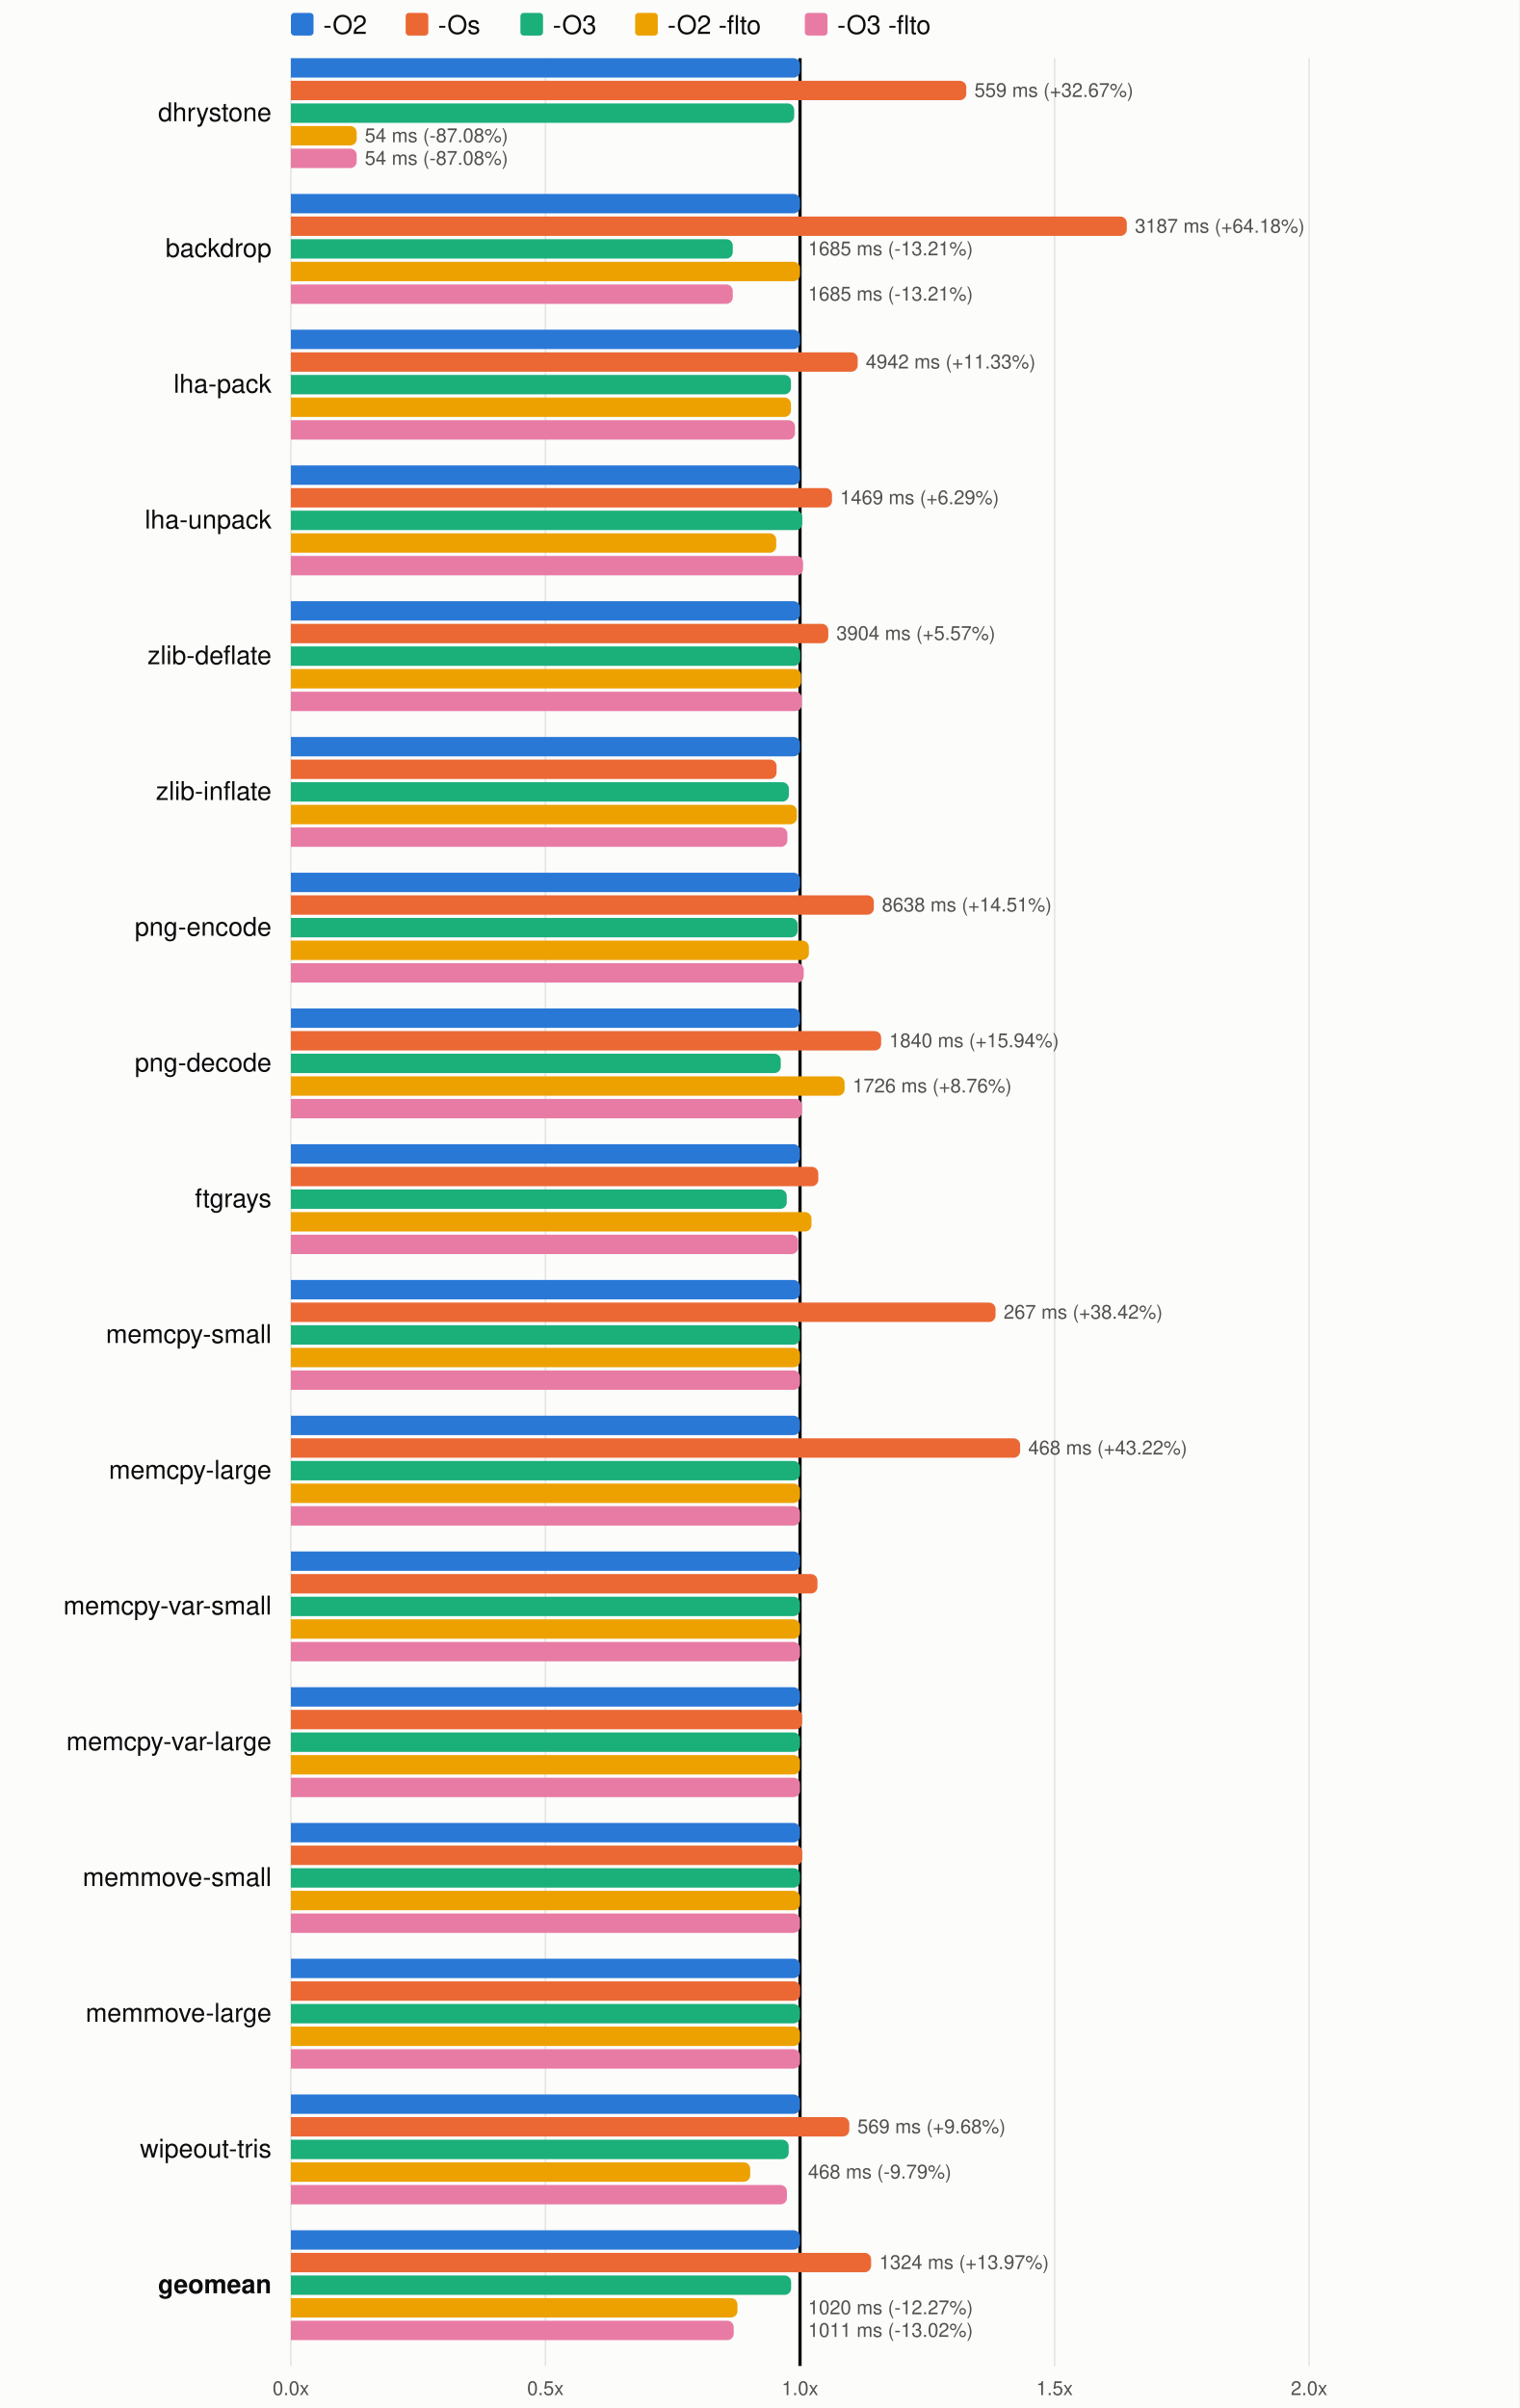
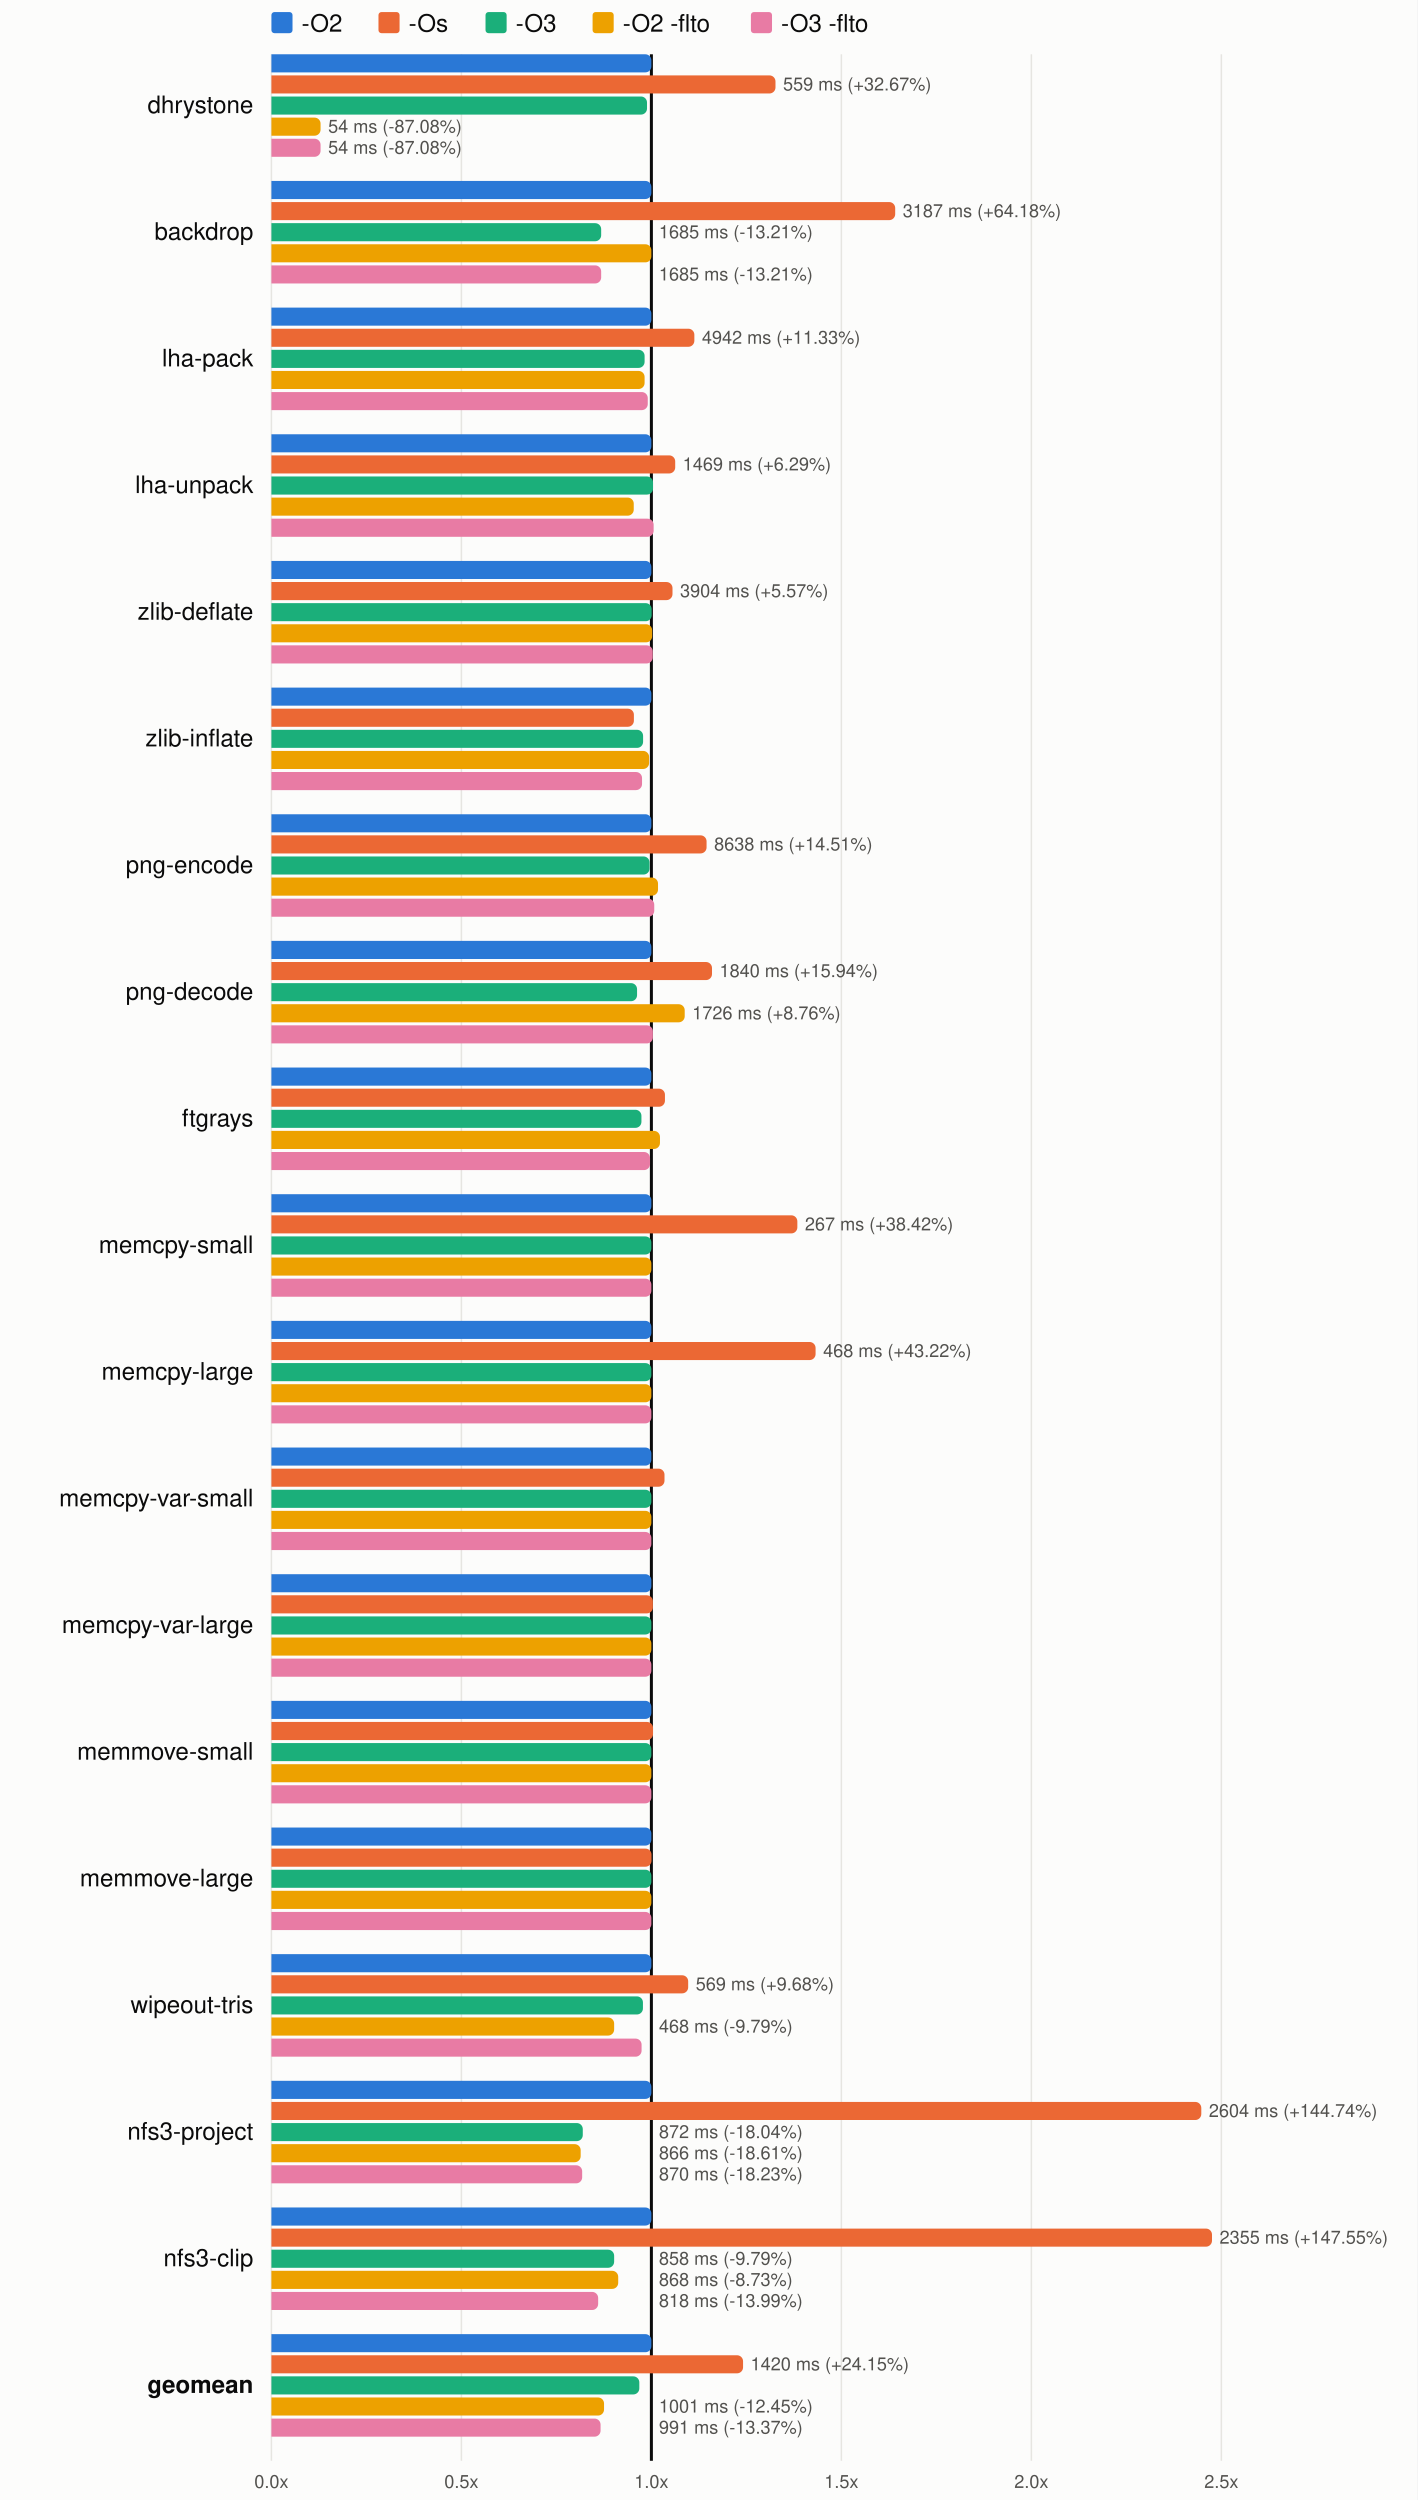
- <svg xmlns="http://www.w3.org/2000/svg" width="940" height="1490" viewBox="0 0 940 1490" role="img" aria-label="Time of each benchmark relative to -O2">
+ <svg xmlns="http://www.w3.org/2000/svg" width="940" height="1658" viewBox="0 0 940 1658" role="img" aria-label="Time of each benchmark relative to -O2">
  <style>.t{font-family:system-ui,-apple-system,'Segoe UI',Helvetica,Arial,sans-serif;font-size:12px;fill:#0b0b0b}.t.muted{fill:#52514e}.t.big{font-size:16px}.t.name{font-weight:600}.t.axis{fill:#52514e;font-size:12px}.grid{stroke:#e6e5e1;stroke-width:1}.ref{stroke:#0b0b0b;stroke-width:2}.bg{fill:#fcfcfb}.s0{fill:#2a78d6}.s1{fill:#eb6834}.s2{fill:#1baf7a}.s3{fill:#eda100}.s4{fill:#e87ba4}@media(prefers-color-scheme:dark){.t{fill:#ffffff}.t.muted{fill:#c3c2b7}.t.axis{fill:#c3c2b7}.grid{stroke:#333331}.ref{stroke:#ffffff}.bg{fill:#1a1a19}.s0{fill:#3987e5}.s1{fill:#d95926}.s2{fill:#199e70}.s3{fill:#c98500}.s4{fill:#d55181}}</style>
-   <rect class="bg" width="940" height="1490" />
+   <rect class="bg" width="940" height="1658" />
  <rect class="s0" x="180" y="8" width="14" height="14" rx="2" />
  <text class="t big" x="200" y="21">-O2</text>
  <rect class="s1" x="251" y="8" width="14" height="14" rx="2" />
  <text class="t big" x="271" y="21">-Os</text>
  <rect class="s2" x="322" y="8" width="14" height="14" rx="2" />
  <text class="t big" x="342" y="21">-O3</text>
  <rect class="s3" x="393" y="8" width="14" height="14" rx="2" />
  <text class="t big" x="413" y="21">-O2 -flto</text>
  <rect class="s4" x="498" y="8" width="14" height="14" rx="2" />
  <text class="t big" x="518" y="21">-O3 -flto</text>
-   <line class="grid" x1="180.0" y1="36" x2="180.0" y2="1464" />
-   <text class="t axis" x="180.0" y="1482" text-anchor="middle">0.0x</text>
-   <line class="grid" x1="337.5" y1="36" x2="337.5" y2="1464" />
-   <text class="t axis" x="337.5" y="1482" text-anchor="middle">0.5x</text>
-   <line class="ref" x1="495.0" y1="36" x2="495.0" y2="1464" />
-   <text class="t axis" x="495.0" y="1482" text-anchor="middle">1.0x</text>
-   <line class="grid" x1="652.5" y1="36" x2="652.5" y2="1464" />
-   <text class="t axis" x="652.5" y="1482" text-anchor="middle">1.5x</text>
-   <line class="grid" x1="810.0" y1="36" x2="810.0" y2="1464" />
-   <text class="t axis" x="810.0" y="1482" text-anchor="middle">2.0x</text>
+   <line class="grid" x1="180.0" y1="36" x2="180.0" y2="1632" />
+   <text class="t axis" x="180.0" y="1650" text-anchor="middle">0.0x</text>
+   <line class="grid" x1="306.0" y1="36" x2="306.0" y2="1632" />
+   <text class="t axis" x="306.0" y="1650" text-anchor="middle">0.5x</text>
+   <line class="ref" x1="432.0" y1="36" x2="432.0" y2="1632" />
+   <text class="t axis" x="432.0" y="1650" text-anchor="middle">1.0x</text>
+   <line class="grid" x1="558.0" y1="36" x2="558.0" y2="1632" />
+   <text class="t axis" x="558.0" y="1650" text-anchor="middle">1.5x</text>
+   <line class="grid" x1="684.0" y1="36" x2="684.0" y2="1632" />
+   <text class="t axis" x="684.0" y="1650" text-anchor="middle">2.0x</text>
+   <line class="grid" x1="810.0" y1="36" x2="810.0" y2="1632" />
+   <text class="t axis" x="810.0" y="1650" text-anchor="middle">2.5x</text>
  <text class="t big" x="168" y="75.0" text-anchor="end">dhrystone</text>
-   <path class="s0" d="M180,36 h311.0 a4,4 0 0 1 4,4 v4 a4,4 0 0 1 -4,4 h-311.0 z" />
-   <path class="s1" d="M180,50 h413.9 a4,4 0 0 1 4,4 v4 a4,4 0 0 1 -4,4 h-413.9 z" />
-   <text class="t muted" x="602.9" y="60">559 ms (+32.67%)</text>
-   <path class="s2" d="M180,64 h307.4 a4,4 0 0 1 4,4 v4 a4,4 0 0 1 -4,4 h-307.4 z" />
-   <path class="s3" d="M180,78 h36.7 a4,4 0 0 1 4,4 v4 a4,4 0 0 1 -4,4 h-36.7 z" />
-   <text class="t muted" x="225.7" y="88">54 ms (-87.08%)</text>
-   <path class="s4" d="M180,92 h36.7 a4,4 0 0 1 4,4 v4 a4,4 0 0 1 -4,4 h-36.7 z" />
-   <text class="t muted" x="225.7" y="102">54 ms (-87.08%)</text>
+   <path class="s0" d="M180,36 h248.0 a4,4 0 0 1 4,4 v4 a4,4 0 0 1 -4,4 h-248.0 z" />
+   <path class="s1" d="M180,50 h330.3 a4,4 0 0 1 4,4 v4 a4,4 0 0 1 -4,4 h-330.3 z" />
+   <text class="t muted" x="519.3" y="60">559 ms (+32.67%)</text>
+   <path class="s2" d="M180,64 h245.1 a4,4 0 0 1 4,4 v4 a4,4 0 0 1 -4,4 h-245.1 z" />
+   <path class="s3" d="M180,78 h28.6 a4,4 0 0 1 4,4 v4 a4,4 0 0 1 -4,4 h-28.6 z" />
+   <text class="t muted" x="217.6" y="88">54 ms (-87.08%)</text>
+   <path class="s4" d="M180,92 h28.6 a4,4 0 0 1 4,4 v4 a4,4 0 0 1 -4,4 h-28.6 z" />
+   <text class="t muted" x="217.6" y="102">54 ms (-87.08%)</text>
  <text class="t big" x="168" y="159.0" text-anchor="end">backdrop</text>
-   <path class="s0" d="M180,120 h311.0 a4,4 0 0 1 4,4 v4 a4,4 0 0 1 -4,4 h-311.0 z" />
-   <path class="s1" d="M180,134 h513.2 a4,4 0 0 1 4,4 v4 a4,4 0 0 1 -4,4 h-513.2 z" />
-   <text class="t muted" x="702.2" y="144">3187 ms (+64.18%)</text>
-   <path class="s2" d="M180,148 h269.4 a4,4 0 0 1 4,4 v4 a4,4 0 0 1 -4,4 h-269.4 z" />
-   <text class="t muted" x="500.0" y="158">1685 ms (-13.21%)</text>
-   <path class="s3" d="M180,162 h311.0 a4,4 0 0 1 4,4 v4 a4,4 0 0 1 -4,4 h-311.0 z" />
-   <path class="s4" d="M180,176 h269.4 a4,4 0 0 1 4,4 v4 a4,4 0 0 1 -4,4 h-269.4 z" />
-   <text class="t muted" x="500.0" y="186">1685 ms (-13.21%)</text>
+   <path class="s0" d="M180,120 h248.0 a4,4 0 0 1 4,4 v4 a4,4 0 0 1 -4,4 h-248.0 z" />
+   <path class="s1" d="M180,134 h409.7 a4,4 0 0 1 4,4 v4 a4,4 0 0 1 -4,4 h-409.7 z" />
+   <text class="t muted" x="598.7" y="144">3187 ms (+64.18%)</text>
+   <path class="s2" d="M180,148 h214.7 a4,4 0 0 1 4,4 v4 a4,4 0 0 1 -4,4 h-214.7 z" />
+   <text class="t muted" x="437.0" y="158">1685 ms (-13.21%)</text>
+   <path class="s3" d="M180,162 h248.0 a4,4 0 0 1 4,4 v4 a4,4 0 0 1 -4,4 h-248.0 z" />
+   <path class="s4" d="M180,176 h214.7 a4,4 0 0 1 4,4 v4 a4,4 0 0 1 -4,4 h-214.7 z" />
+   <text class="t muted" x="437.0" y="186">1685 ms (-13.21%)</text>
  <text class="t big" x="168" y="243.0" text-anchor="end">lha-pack</text>
-   <path class="s0" d="M180,204 h311.0 a4,4 0 0 1 4,4 v4 a4,4 0 0 1 -4,4 h-311.0 z" />
-   <path class="s1" d="M180,218 h346.7 a4,4 0 0 1 4,4 v4 a4,4 0 0 1 -4,4 h-346.7 z" />
-   <text class="t muted" x="535.7" y="228">4942 ms (+11.33%)</text>
-   <path class="s2" d="M180,232 h305.4 a4,4 0 0 1 4,4 v4 a4,4 0 0 1 -4,4 h-305.4 z" />
-   <path class="s3" d="M180,246 h305.4 a4,4 0 0 1 4,4 v4 a4,4 0 0 1 -4,4 h-305.4 z" />
-   <path class="s4" d="M180,260 h307.9 a4,4 0 0 1 4,4 v4 a4,4 0 0 1 -4,4 h-307.9 z" />
+   <path class="s0" d="M180,204 h248.0 a4,4 0 0 1 4,4 v4 a4,4 0 0 1 -4,4 h-248.0 z" />
+   <path class="s1" d="M180,218 h276.5 a4,4 0 0 1 4,4 v4 a4,4 0 0 1 -4,4 h-276.5 z" />
+   <text class="t muted" x="465.5" y="228">4942 ms (+11.33%)</text>
+   <path class="s2" d="M180,232 h243.5 a4,4 0 0 1 4,4 v4 a4,4 0 0 1 -4,4 h-243.5 z" />
+   <path class="s3" d="M180,246 h243.5 a4,4 0 0 1 4,4 v4 a4,4 0 0 1 -4,4 h-243.5 z" />
+   <path class="s4" d="M180,260 h245.6 a4,4 0 0 1 4,4 v4 a4,4 0 0 1 -4,4 h-245.6 z" />
  <text class="t big" x="168" y="327.0" text-anchor="end">lha-unpack</text>
-   <path class="s0" d="M180,288 h311.0 a4,4 0 0 1 4,4 v4 a4,4 0 0 1 -4,4 h-311.0 z" />
-   <path class="s1" d="M180,302 h330.8 a4,4 0 0 1 4,4 v4 a4,4 0 0 1 -4,4 h-330.8 z" />
-   <text class="t muted" x="519.8" y="312">1469 ms (+6.29%)</text>
-   <path class="s2" d="M180,316 h312.4 a4,4 0 0 1 4,4 v4 a4,4 0 0 1 -4,4 h-312.4 z" />
-   <path class="s3" d="M180,330 h296.3 a4,4 0 0 1 4,4 v4 a4,4 0 0 1 -4,4 h-296.3 z" />
-   <path class="s4" d="M180,344 h312.9 a4,4 0 0 1 4,4 v4 a4,4 0 0 1 -4,4 h-312.9 z" />
+   <path class="s0" d="M180,288 h248.0 a4,4 0 0 1 4,4 v4 a4,4 0 0 1 -4,4 h-248.0 z" />
+   <path class="s1" d="M180,302 h263.8 a4,4 0 0 1 4,4 v4 a4,4 0 0 1 -4,4 h-263.8 z" />
+   <text class="t muted" x="452.8" y="312">1469 ms (+6.29%)</text>
+   <path class="s2" d="M180,316 h249.1 a4,4 0 0 1 4,4 v4 a4,4 0 0 1 -4,4 h-249.1 z" />
+   <path class="s3" d="M180,330 h236.3 a4,4 0 0 1 4,4 v4 a4,4 0 0 1 -4,4 h-236.3 z" />
+   <path class="s4" d="M180,344 h249.5 a4,4 0 0 1 4,4 v4 a4,4 0 0 1 -4,4 h-249.5 z" />
  <text class="t big" x="168" y="411.0" text-anchor="end">zlib-deflate</text>
-   <path class="s0" d="M180,372 h311.0 a4,4 0 0 1 4,4 v4 a4,4 0 0 1 -4,4 h-311.0 z" />
-   <path class="s1" d="M180,386 h328.5 a4,4 0 0 1 4,4 v4 a4,4 0 0 1 -4,4 h-328.5 z" />
-   <text class="t muted" x="517.5" y="396">3904 ms (+5.57%)</text>
-   <path class="s2" d="M180,400 h311.2 a4,4 0 0 1 4,4 v4 a4,4 0 0 1 -4,4 h-311.2 z" />
-   <path class="s3" d="M180,414 h311.7 a4,4 0 0 1 4,4 v4 a4,4 0 0 1 -4,4 h-311.7 z" />
-   <path class="s4" d="M180,428 h312.1 a4,4 0 0 1 4,4 v4 a4,4 0 0 1 -4,4 h-312.1 z" />
+   <path class="s0" d="M180,372 h248.0 a4,4 0 0 1 4,4 v4 a4,4 0 0 1 -4,4 h-248.0 z" />
+   <path class="s1" d="M180,386 h262.0 a4,4 0 0 1 4,4 v4 a4,4 0 0 1 -4,4 h-262.0 z" />
+   <text class="t muted" x="451.0" y="396">3904 ms (+5.57%)</text>
+   <path class="s2" d="M180,400 h248.2 a4,4 0 0 1 4,4 v4 a4,4 0 0 1 -4,4 h-248.2 z" />
+   <path class="s3" d="M180,414 h248.5 a4,4 0 0 1 4,4 v4 a4,4 0 0 1 -4,4 h-248.5 z" />
+   <path class="s4" d="M180,428 h248.9 a4,4 0 0 1 4,4 v4 a4,4 0 0 1 -4,4 h-248.9 z" />
  <text class="t big" x="168" y="495.0" text-anchor="end">zlib-inflate</text>
-   <path class="s0" d="M180,456 h311.0 a4,4 0 0 1 4,4 v4 a4,4 0 0 1 -4,4 h-311.0 z" />
-   <path class="s1" d="M180,470 h296.5 a4,4 0 0 1 4,4 v4 a4,4 0 0 1 -4,4 h-296.5 z" />
-   <path class="s2" d="M180,484 h304.1 a4,4 0 0 1 4,4 v4 a4,4 0 0 1 -4,4 h-304.1 z" />
-   <path class="s3" d="M180,498 h309.1 a4,4 0 0 1 4,4 v4 a4,4 0 0 1 -4,4 h-309.1 z" />
-   <path class="s4" d="M180,512 h303.2 a4,4 0 0 1 4,4 v4 a4,4 0 0 1 -4,4 h-303.2 z" />
+   <path class="s0" d="M180,456 h248.0 a4,4 0 0 1 4,4 v4 a4,4 0 0 1 -4,4 h-248.0 z" />
+   <path class="s1" d="M180,470 h236.4 a4,4 0 0 1 4,4 v4 a4,4 0 0 1 -4,4 h-236.4 z" />
+   <path class="s2" d="M180,484 h242.5 a4,4 0 0 1 4,4 v4 a4,4 0 0 1 -4,4 h-242.5 z" />
+   <path class="s3" d="M180,498 h246.5 a4,4 0 0 1 4,4 v4 a4,4 0 0 1 -4,4 h-246.5 z" />
+   <path class="s4" d="M180,512 h241.8 a4,4 0 0 1 4,4 v4 a4,4 0 0 1 -4,4 h-241.8 z" />
  <text class="t big" x="168" y="579.0" text-anchor="end">png-encode</text>
-   <path class="s0" d="M180,540 h311.0 a4,4 0 0 1 4,4 v4 a4,4 0 0 1 -4,4 h-311.0 z" />
-   <path class="s1" d="M180,554 h356.7 a4,4 0 0 1 4,4 v4 a4,4 0 0 1 -4,4 h-356.7 z" />
-   <text class="t muted" x="545.7" y="564">8638 ms (+14.51%)</text>
-   <path class="s2" d="M180,568 h309.5 a4,4 0 0 1 4,4 v4 a4,4 0 0 1 -4,4 h-309.5 z" />
-   <path class="s3" d="M180,582 h316.5 a4,4 0 0 1 4,4 v4 a4,4 0 0 1 -4,4 h-316.5 z" />
-   <path class="s4" d="M180,596 h313.3 a4,4 0 0 1 4,4 v4 a4,4 0 0 1 -4,4 h-313.3 z" />
+   <path class="s0" d="M180,540 h248.0 a4,4 0 0 1 4,4 v4 a4,4 0 0 1 -4,4 h-248.0 z" />
+   <path class="s1" d="M180,554 h284.6 a4,4 0 0 1 4,4 v4 a4,4 0 0 1 -4,4 h-284.6 z" />
+   <text class="t muted" x="473.6" y="564">8638 ms (+14.51%)</text>
+   <path class="s2" d="M180,568 h246.8 a4,4 0 0 1 4,4 v4 a4,4 0 0 1 -4,4 h-246.8 z" />
+   <path class="s3" d="M180,582 h252.4 a4,4 0 0 1 4,4 v4 a4,4 0 0 1 -4,4 h-252.4 z" />
+   <path class="s4" d="M180,596 h249.9 a4,4 0 0 1 4,4 v4 a4,4 0 0 1 -4,4 h-249.9 z" />
  <text class="t big" x="168" y="663.0" text-anchor="end">png-decode</text>
-   <path class="s0" d="M180,624 h311.0 a4,4 0 0 1 4,4 v4 a4,4 0 0 1 -4,4 h-311.0 z" />
-   <path class="s1" d="M180,638 h361.2 a4,4 0 0 1 4,4 v4 a4,4 0 0 1 -4,4 h-361.2 z" />
-   <text class="t muted" x="550.2" y="648">1840 ms (+15.94%)</text>
-   <path class="s2" d="M180,652 h299.1 a4,4 0 0 1 4,4 v4 a4,4 0 0 1 -4,4 h-299.1 z" />
-   <path class="s3" d="M180,666 h338.6 a4,4 0 0 1 4,4 v4 a4,4 0 0 1 -4,4 h-338.6 z" />
-   <text class="t muted" x="527.6" y="676">1726 ms (+8.76%)</text>
-   <path class="s4" d="M180,680 h312.2 a4,4 0 0 1 4,4 v4 a4,4 0 0 1 -4,4 h-312.2 z" />
+   <path class="s0" d="M180,624 h248.0 a4,4 0 0 1 4,4 v4 a4,4 0 0 1 -4,4 h-248.0 z" />
+   <path class="s1" d="M180,638 h288.2 a4,4 0 0 1 4,4 v4 a4,4 0 0 1 -4,4 h-288.2 z" />
+   <text class="t muted" x="477.2" y="648">1840 ms (+15.94%)</text>
+   <path class="s2" d="M180,652 h238.5 a4,4 0 0 1 4,4 v4 a4,4 0 0 1 -4,4 h-238.5 z" />
+   <path class="s3" d="M180,666 h270.1 a4,4 0 0 1 4,4 v4 a4,4 0 0 1 -4,4 h-270.1 z" />
+   <text class="t muted" x="459.1" y="676">1726 ms (+8.76%)</text>
+   <path class="s4" d="M180,680 h249.0 a4,4 0 0 1 4,4 v4 a4,4 0 0 1 -4,4 h-249.0 z" />
  <text class="t big" x="168" y="747.0" text-anchor="end">ftgrays</text>
-   <path class="s0" d="M180,708 h311.0 a4,4 0 0 1 4,4 v4 a4,4 0 0 1 -4,4 h-311.0 z" />
-   <path class="s1" d="M180,722 h322.3 a4,4 0 0 1 4,4 v4 a4,4 0 0 1 -4,4 h-322.3 z" />
-   <path class="s2" d="M180,736 h302.8 a4,4 0 0 1 4,4 v4 a4,4 0 0 1 -4,4 h-302.8 z" />
-   <path class="s3" d="M180,750 h318.1 a4,4 0 0 1 4,4 v4 a4,4 0 0 1 -4,4 h-318.1 z" />
-   <path class="s4" d="M180,764 h309.8 a4,4 0 0 1 4,4 v4 a4,4 0 0 1 -4,4 h-309.8 z" />
+   <path class="s0" d="M180,708 h248.0 a4,4 0 0 1 4,4 v4 a4,4 0 0 1 -4,4 h-248.0 z" />
+   <path class="s1" d="M180,722 h257.0 a4,4 0 0 1 4,4 v4 a4,4 0 0 1 -4,4 h-257.0 z" />
+   <path class="s2" d="M180,736 h241.4 a4,4 0 0 1 4,4 v4 a4,4 0 0 1 -4,4 h-241.4 z" />
+   <path class="s3" d="M180,750 h253.7 a4,4 0 0 1 4,4 v4 a4,4 0 0 1 -4,4 h-253.7 z" />
+   <path class="s4" d="M180,764 h247.1 a4,4 0 0 1 4,4 v4 a4,4 0 0 1 -4,4 h-247.1 z" />
  <text class="t big" x="168" y="831.0" text-anchor="end">memcpy-small</text>
-   <path class="s0" d="M180,792 h311.0 a4,4 0 0 1 4,4 v4 a4,4 0 0 1 -4,4 h-311.0 z" />
-   <path class="s1" d="M180,806 h432.0 a4,4 0 0 1 4,4 v4 a4,4 0 0 1 -4,4 h-432.0 z" />
-   <text class="t muted" x="621.0" y="816">267 ms (+38.42%)</text>
-   <path class="s2" d="M180,820 h311.0 a4,4 0 0 1 4,4 v4 a4,4 0 0 1 -4,4 h-311.0 z" />
-   <path class="s3" d="M180,834 h311.0 a4,4 0 0 1 4,4 v4 a4,4 0 0 1 -4,4 h-311.0 z" />
-   <path class="s4" d="M180,848 h311.0 a4,4 0 0 1 4,4 v4 a4,4 0 0 1 -4,4 h-311.0 z" />
+   <path class="s0" d="M180,792 h248.0 a4,4 0 0 1 4,4 v4 a4,4 0 0 1 -4,4 h-248.0 z" />
+   <path class="s1" d="M180,806 h344.8 a4,4 0 0 1 4,4 v4 a4,4 0 0 1 -4,4 h-344.8 z" />
+   <text class="t muted" x="533.8" y="816">267 ms (+38.42%)</text>
+   <path class="s2" d="M180,820 h248.0 a4,4 0 0 1 4,4 v4 a4,4 0 0 1 -4,4 h-248.0 z" />
+   <path class="s3" d="M180,834 h248.0 a4,4 0 0 1 4,4 v4 a4,4 0 0 1 -4,4 h-248.0 z" />
+   <path class="s4" d="M180,848 h248.0 a4,4 0 0 1 4,4 v4 a4,4 0 0 1 -4,4 h-248.0 z" />
  <text class="t big" x="168" y="915.0" text-anchor="end">memcpy-large</text>
-   <path class="s0" d="M180,876 h311.0 a4,4 0 0 1 4,4 v4 a4,4 0 0 1 -4,4 h-311.0 z" />
-   <path class="s1" d="M180,890 h447.2 a4,4 0 0 1 4,4 v4 a4,4 0 0 1 -4,4 h-447.2 z" />
-   <text class="t muted" x="636.2" y="900">468 ms (+43.22%)</text>
-   <path class="s2" d="M180,904 h311.0 a4,4 0 0 1 4,4 v4 a4,4 0 0 1 -4,4 h-311.0 z" />
-   <path class="s3" d="M180,918 h311.0 a4,4 0 0 1 4,4 v4 a4,4 0 0 1 -4,4 h-311.0 z" />
-   <path class="s4" d="M180,932 h311.0 a4,4 0 0 1 4,4 v4 a4,4 0 0 1 -4,4 h-311.0 z" />
+   <path class="s0" d="M180,876 h248.0 a4,4 0 0 1 4,4 v4 a4,4 0 0 1 -4,4 h-248.0 z" />
+   <path class="s1" d="M180,890 h356.9 a4,4 0 0 1 4,4 v4 a4,4 0 0 1 -4,4 h-356.9 z" />
+   <text class="t muted" x="545.9" y="900">468 ms (+43.22%)</text>
+   <path class="s2" d="M180,904 h248.0 a4,4 0 0 1 4,4 v4 a4,4 0 0 1 -4,4 h-248.0 z" />
+   <path class="s3" d="M180,918 h248.0 a4,4 0 0 1 4,4 v4 a4,4 0 0 1 -4,4 h-248.0 z" />
+   <path class="s4" d="M180,932 h248.0 a4,4 0 0 1 4,4 v4 a4,4 0 0 1 -4,4 h-248.0 z" />
  <text class="t big" x="168" y="999.0" text-anchor="end">memcpy-var-small</text>
-   <path class="s0" d="M180,960 h311.0 a4,4 0 0 1 4,4 v4 a4,4 0 0 1 -4,4 h-311.0 z" />
-   <path class="s1" d="M180,974 h321.8 a4,4 0 0 1 4,4 v4 a4,4 0 0 1 -4,4 h-321.8 z" />
-   <path class="s2" d="M180,988 h311.0 a4,4 0 0 1 4,4 v4 a4,4 0 0 1 -4,4 h-311.0 z" />
-   <path class="s3" d="M180,1002 h311.0 a4,4 0 0 1 4,4 v4 a4,4 0 0 1 -4,4 h-311.0 z" />
-   <path class="s4" d="M180,1016 h311.0 a4,4 0 0 1 4,4 v4 a4,4 0 0 1 -4,4 h-311.0 z" />
+   <path class="s0" d="M180,960 h248.0 a4,4 0 0 1 4,4 v4 a4,4 0 0 1 -4,4 h-248.0 z" />
+   <path class="s1" d="M180,974 h256.7 a4,4 0 0 1 4,4 v4 a4,4 0 0 1 -4,4 h-256.7 z" />
+   <path class="s2" d="M180,988 h248.0 a4,4 0 0 1 4,4 v4 a4,4 0 0 1 -4,4 h-248.0 z" />
+   <path class="s3" d="M180,1002 h248.0 a4,4 0 0 1 4,4 v4 a4,4 0 0 1 -4,4 h-248.0 z" />
+   <path class="s4" d="M180,1016 h248.0 a4,4 0 0 1 4,4 v4 a4,4 0 0 1 -4,4 h-248.0 z" />
  <text class="t big" x="168" y="1083.0" text-anchor="end">memcpy-var-large</text>
-   <path class="s0" d="M180,1044 h311.0 a4,4 0 0 1 4,4 v4 a4,4 0 0 1 -4,4 h-311.0 z" />
-   <path class="s1" d="M180,1058 h312.3 a4,4 0 0 1 4,4 v4 a4,4 0 0 1 -4,4 h-312.3 z" />
-   <path class="s2" d="M180,1072 h311.0 a4,4 0 0 1 4,4 v4 a4,4 0 0 1 -4,4 h-311.0 z" />
-   <path class="s3" d="M180,1086 h311.0 a4,4 0 0 1 4,4 v4 a4,4 0 0 1 -4,4 h-311.0 z" />
-   <path class="s4" d="M180,1100 h311.0 a4,4 0 0 1 4,4 v4 a4,4 0 0 1 -4,4 h-311.0 z" />
+   <path class="s0" d="M180,1044 h248.0 a4,4 0 0 1 4,4 v4 a4,4 0 0 1 -4,4 h-248.0 z" />
+   <path class="s1" d="M180,1058 h249.0 a4,4 0 0 1 4,4 v4 a4,4 0 0 1 -4,4 h-249.0 z" />
+   <path class="s2" d="M180,1072 h248.0 a4,4 0 0 1 4,4 v4 a4,4 0 0 1 -4,4 h-248.0 z" />
+   <path class="s3" d="M180,1086 h248.0 a4,4 0 0 1 4,4 v4 a4,4 0 0 1 -4,4 h-248.0 z" />
+   <path class="s4" d="M180,1100 h248.0 a4,4 0 0 1 4,4 v4 a4,4 0 0 1 -4,4 h-248.0 z" />
  <text class="t big" x="168" y="1167.0" text-anchor="end">memmove-small</text>
-   <path class="s0" d="M180,1128 h311.0 a4,4 0 0 1 4,4 v4 a4,4 0 0 1 -4,4 h-311.0 z" />
-   <path class="s1" d="M180,1142 h312.4 a4,4 0 0 1 4,4 v4 a4,4 0 0 1 -4,4 h-312.4 z" />
-   <path class="s2" d="M180,1156 h311.0 a4,4 0 0 1 4,4 v4 a4,4 0 0 1 -4,4 h-311.0 z" />
-   <path class="s3" d="M180,1170 h311.0 a4,4 0 0 1 4,4 v4 a4,4 0 0 1 -4,4 h-311.0 z" />
-   <path class="s4" d="M180,1184 h311.0 a4,4 0 0 1 4,4 v4 a4,4 0 0 1 -4,4 h-311.0 z" />
+   <path class="s0" d="M180,1128 h248.0 a4,4 0 0 1 4,4 v4 a4,4 0 0 1 -4,4 h-248.0 z" />
+   <path class="s1" d="M180,1142 h249.1 a4,4 0 0 1 4,4 v4 a4,4 0 0 1 -4,4 h-249.1 z" />
+   <path class="s2" d="M180,1156 h248.0 a4,4 0 0 1 4,4 v4 a4,4 0 0 1 -4,4 h-248.0 z" />
+   <path class="s3" d="M180,1170 h248.0 a4,4 0 0 1 4,4 v4 a4,4 0 0 1 -4,4 h-248.0 z" />
+   <path class="s4" d="M180,1184 h248.0 a4,4 0 0 1 4,4 v4 a4,4 0 0 1 -4,4 h-248.0 z" />
  <text class="t big" x="168" y="1251.0" text-anchor="end">memmove-large</text>
-   <path class="s0" d="M180,1212 h311.0 a4,4 0 0 1 4,4 v4 a4,4 0 0 1 -4,4 h-311.0 z" />
-   <path class="s1" d="M180,1226 h311.1 a4,4 0 0 1 4,4 v4 a4,4 0 0 1 -4,4 h-311.1 z" />
-   <path class="s2" d="M180,1240 h311.0 a4,4 0 0 1 4,4 v4 a4,4 0 0 1 -4,4 h-311.0 z" />
-   <path class="s3" d="M180,1254 h311.0 a4,4 0 0 1 4,4 v4 a4,4 0 0 1 -4,4 h-311.0 z" />
-   <path class="s4" d="M180,1268 h311.0 a4,4 0 0 1 4,4 v4 a4,4 0 0 1 -4,4 h-311.0 z" />
+   <path class="s0" d="M180,1212 h248.0 a4,4 0 0 1 4,4 v4 a4,4 0 0 1 -4,4 h-248.0 z" />
+   <path class="s1" d="M180,1226 h248.1 a4,4 0 0 1 4,4 v4 a4,4 0 0 1 -4,4 h-248.1 z" />
+   <path class="s2" d="M180,1240 h248.0 a4,4 0 0 1 4,4 v4 a4,4 0 0 1 -4,4 h-248.0 z" />
+   <path class="s3" d="M180,1254 h248.0 a4,4 0 0 1 4,4 v4 a4,4 0 0 1 -4,4 h-248.0 z" />
+   <path class="s4" d="M180,1268 h248.0 a4,4 0 0 1 4,4 v4 a4,4 0 0 1 -4,4 h-248.0 z" />
  <text class="t big" x="168" y="1335.0" text-anchor="end">wipeout-tris</text>
-   <path class="s0" d="M180,1296 h311.0 a4,4 0 0 1 4,4 v4 a4,4 0 0 1 -4,4 h-311.0 z" />
-   <path class="s1" d="M180,1310 h341.5 a4,4 0 0 1 4,4 v4 a4,4 0 0 1 -4,4 h-341.5 z" />
-   <text class="t muted" x="530.5" y="1320">569 ms (+9.68%)</text>
-   <path class="s2" d="M180,1324 h304.0 a4,4 0 0 1 4,4 v4 a4,4 0 0 1 -4,4 h-304.0 z" />
-   <path class="s3" d="M180,1338 h280.2 a4,4 0 0 1 4,4 v4 a4,4 0 0 1 -4,4 h-280.2 z" />
-   <text class="t muted" x="500.0" y="1348">468 ms (-9.79%)</text>
-   <path class="s4" d="M180,1352 h302.9 a4,4 0 0 1 4,4 v4 a4,4 0 0 1 -4,4 h-302.9 z" />
-   <text class="t big name" x="168" y="1419.0" text-anchor="end">geomean</text>
-   <path class="s0" d="M180,1380 h311.0 a4,4 0 0 1 4,4 v4 a4,4 0 0 1 -4,4 h-311.0 z" />
-   <path class="s1" d="M180,1394 h355.0 a4,4 0 0 1 4,4 v4 a4,4 0 0 1 -4,4 h-355.0 z" />
-   <text class="t muted" x="544.0" y="1404">1324 ms (+13.97%)</text>
-   <path class="s2" d="M180,1408 h305.5 a4,4 0 0 1 4,4 v4 a4,4 0 0 1 -4,4 h-305.5 z" />
-   <path class="s3" d="M180,1422 h272.3 a4,4 0 0 1 4,4 v4 a4,4 0 0 1 -4,4 h-272.3 z" />
-   <text class="t muted" x="500.0" y="1432">1020 ms (-12.27%)</text>
-   <path class="s4" d="M180,1436 h270.0 a4,4 0 0 1 4,4 v4 a4,4 0 0 1 -4,4 h-270.0 z" />
-   <text class="t muted" x="500.0" y="1446">1011 ms (-13.02%)</text>
+   <path class="s0" d="M180,1296 h248.0 a4,4 0 0 1 4,4 v4 a4,4 0 0 1 -4,4 h-248.0 z" />
+   <path class="s1" d="M180,1310 h272.4 a4,4 0 0 1 4,4 v4 a4,4 0 0 1 -4,4 h-272.4 z" />
+   <text class="t muted" x="461.4" y="1320">569 ms (+9.68%)</text>
+   <path class="s2" d="M180,1324 h242.4 a4,4 0 0 1 4,4 v4 a4,4 0 0 1 -4,4 h-242.4 z" />
+   <path class="s3" d="M180,1338 h223.3 a4,4 0 0 1 4,4 v4 a4,4 0 0 1 -4,4 h-223.3 z" />
+   <text class="t muted" x="437.0" y="1348">468 ms (-9.79%)</text>
+   <path class="s4" d="M180,1352 h241.5 a4,4 0 0 1 4,4 v4 a4,4 0 0 1 -4,4 h-241.5 z" />
+   <text class="t big" x="168" y="1419.0" text-anchor="end">nfs3-project</text>
+   <path class="s0" d="M180,1380 h248.0 a4,4 0 0 1 4,4 v4 a4,4 0 0 1 -4,4 h-248.0 z" />
+   <path class="s1" d="M180,1394 h612.7 a4,4 0 0 1 4,4 v4 a4,4 0 0 1 -4,4 h-612.7 z" />
+   <text class="t muted" x="801.7" y="1404">2604 ms (+144.74%)</text>
+   <path class="s2" d="M180,1408 h202.5 a4,4 0 0 1 4,4 v4 a4,4 0 0 1 -4,4 h-202.5 z" />
+   <text class="t muted" x="437.0" y="1418">872 ms (-18.04%)</text>
+   <path class="s3" d="M180,1422 h201.1 a4,4 0 0 1 4,4 v4 a4,4 0 0 1 -4,4 h-201.1 z" />
+   <text class="t muted" x="437.0" y="1432">866 ms (-18.61%)</text>
+   <path class="s4" d="M180,1436 h202.1 a4,4 0 0 1 4,4 v4 a4,4 0 0 1 -4,4 h-202.1 z" />
+   <text class="t muted" x="437.0" y="1446">870 ms (-18.23%)</text>
+   <text class="t big" x="168" y="1503.0" text-anchor="end">nfs3-clip</text>
+   <path class="s0" d="M180,1464 h248.0 a4,4 0 0 1 4,4 v4 a4,4 0 0 1 -4,4 h-248.0 z" />
+   <path class="s1" d="M180,1478 h619.8 a4,4 0 0 1 4,4 v4 a4,4 0 0 1 -4,4 h-619.8 z" />
+   <text class="t muted" x="808.8" y="1488">2355 ms (+147.55%)</text>
+   <path class="s2" d="M180,1492 h223.3 a4,4 0 0 1 4,4 v4 a4,4 0 0 1 -4,4 h-223.3 z" />
+   <text class="t muted" x="437.0" y="1502">858 ms (-9.79%)</text>
+   <path class="s3" d="M180,1506 h226.0 a4,4 0 0 1 4,4 v4 a4,4 0 0 1 -4,4 h-226.0 z" />
+   <text class="t muted" x="437.0" y="1516">868 ms (-8.73%)</text>
+   <path class="s4" d="M180,1520 h212.7 a4,4 0 0 1 4,4 v4 a4,4 0 0 1 -4,4 h-212.7 z" />
+   <text class="t muted" x="437.0" y="1530">818 ms (-13.99%)</text>
+   <text class="t big name" x="168" y="1587.0" text-anchor="end">geomean</text>
+   <path class="s0" d="M180,1548 h248.0 a4,4 0 0 1 4,4 v4 a4,4 0 0 1 -4,4 h-248.0 z" />
+   <path class="s1" d="M180,1562 h308.8 a4,4 0 0 1 4,4 v4 a4,4 0 0 1 -4,4 h-308.8 z" />
+   <text class="t muted" x="497.8" y="1572">1420 ms (+24.15%)</text>
+   <path class="s2" d="M180,1576 h240.0 a4,4 0 0 1 4,4 v4 a4,4 0 0 1 -4,4 h-240.0 z" />
+   <path class="s3" d="M180,1590 h216.6 a4,4 0 0 1 4,4 v4 a4,4 0 0 1 -4,4 h-216.6 z" />
+   <text class="t muted" x="437.0" y="1600">1001 ms (-12.45%)</text>
+   <path class="s4" d="M180,1604 h214.3 a4,4 0 0 1 4,4 v4 a4,4 0 0 1 -4,4 h-214.3 z" />
+   <text class="t muted" x="437.0" y="1614">991 ms (-13.37%)</text>
</svg>
